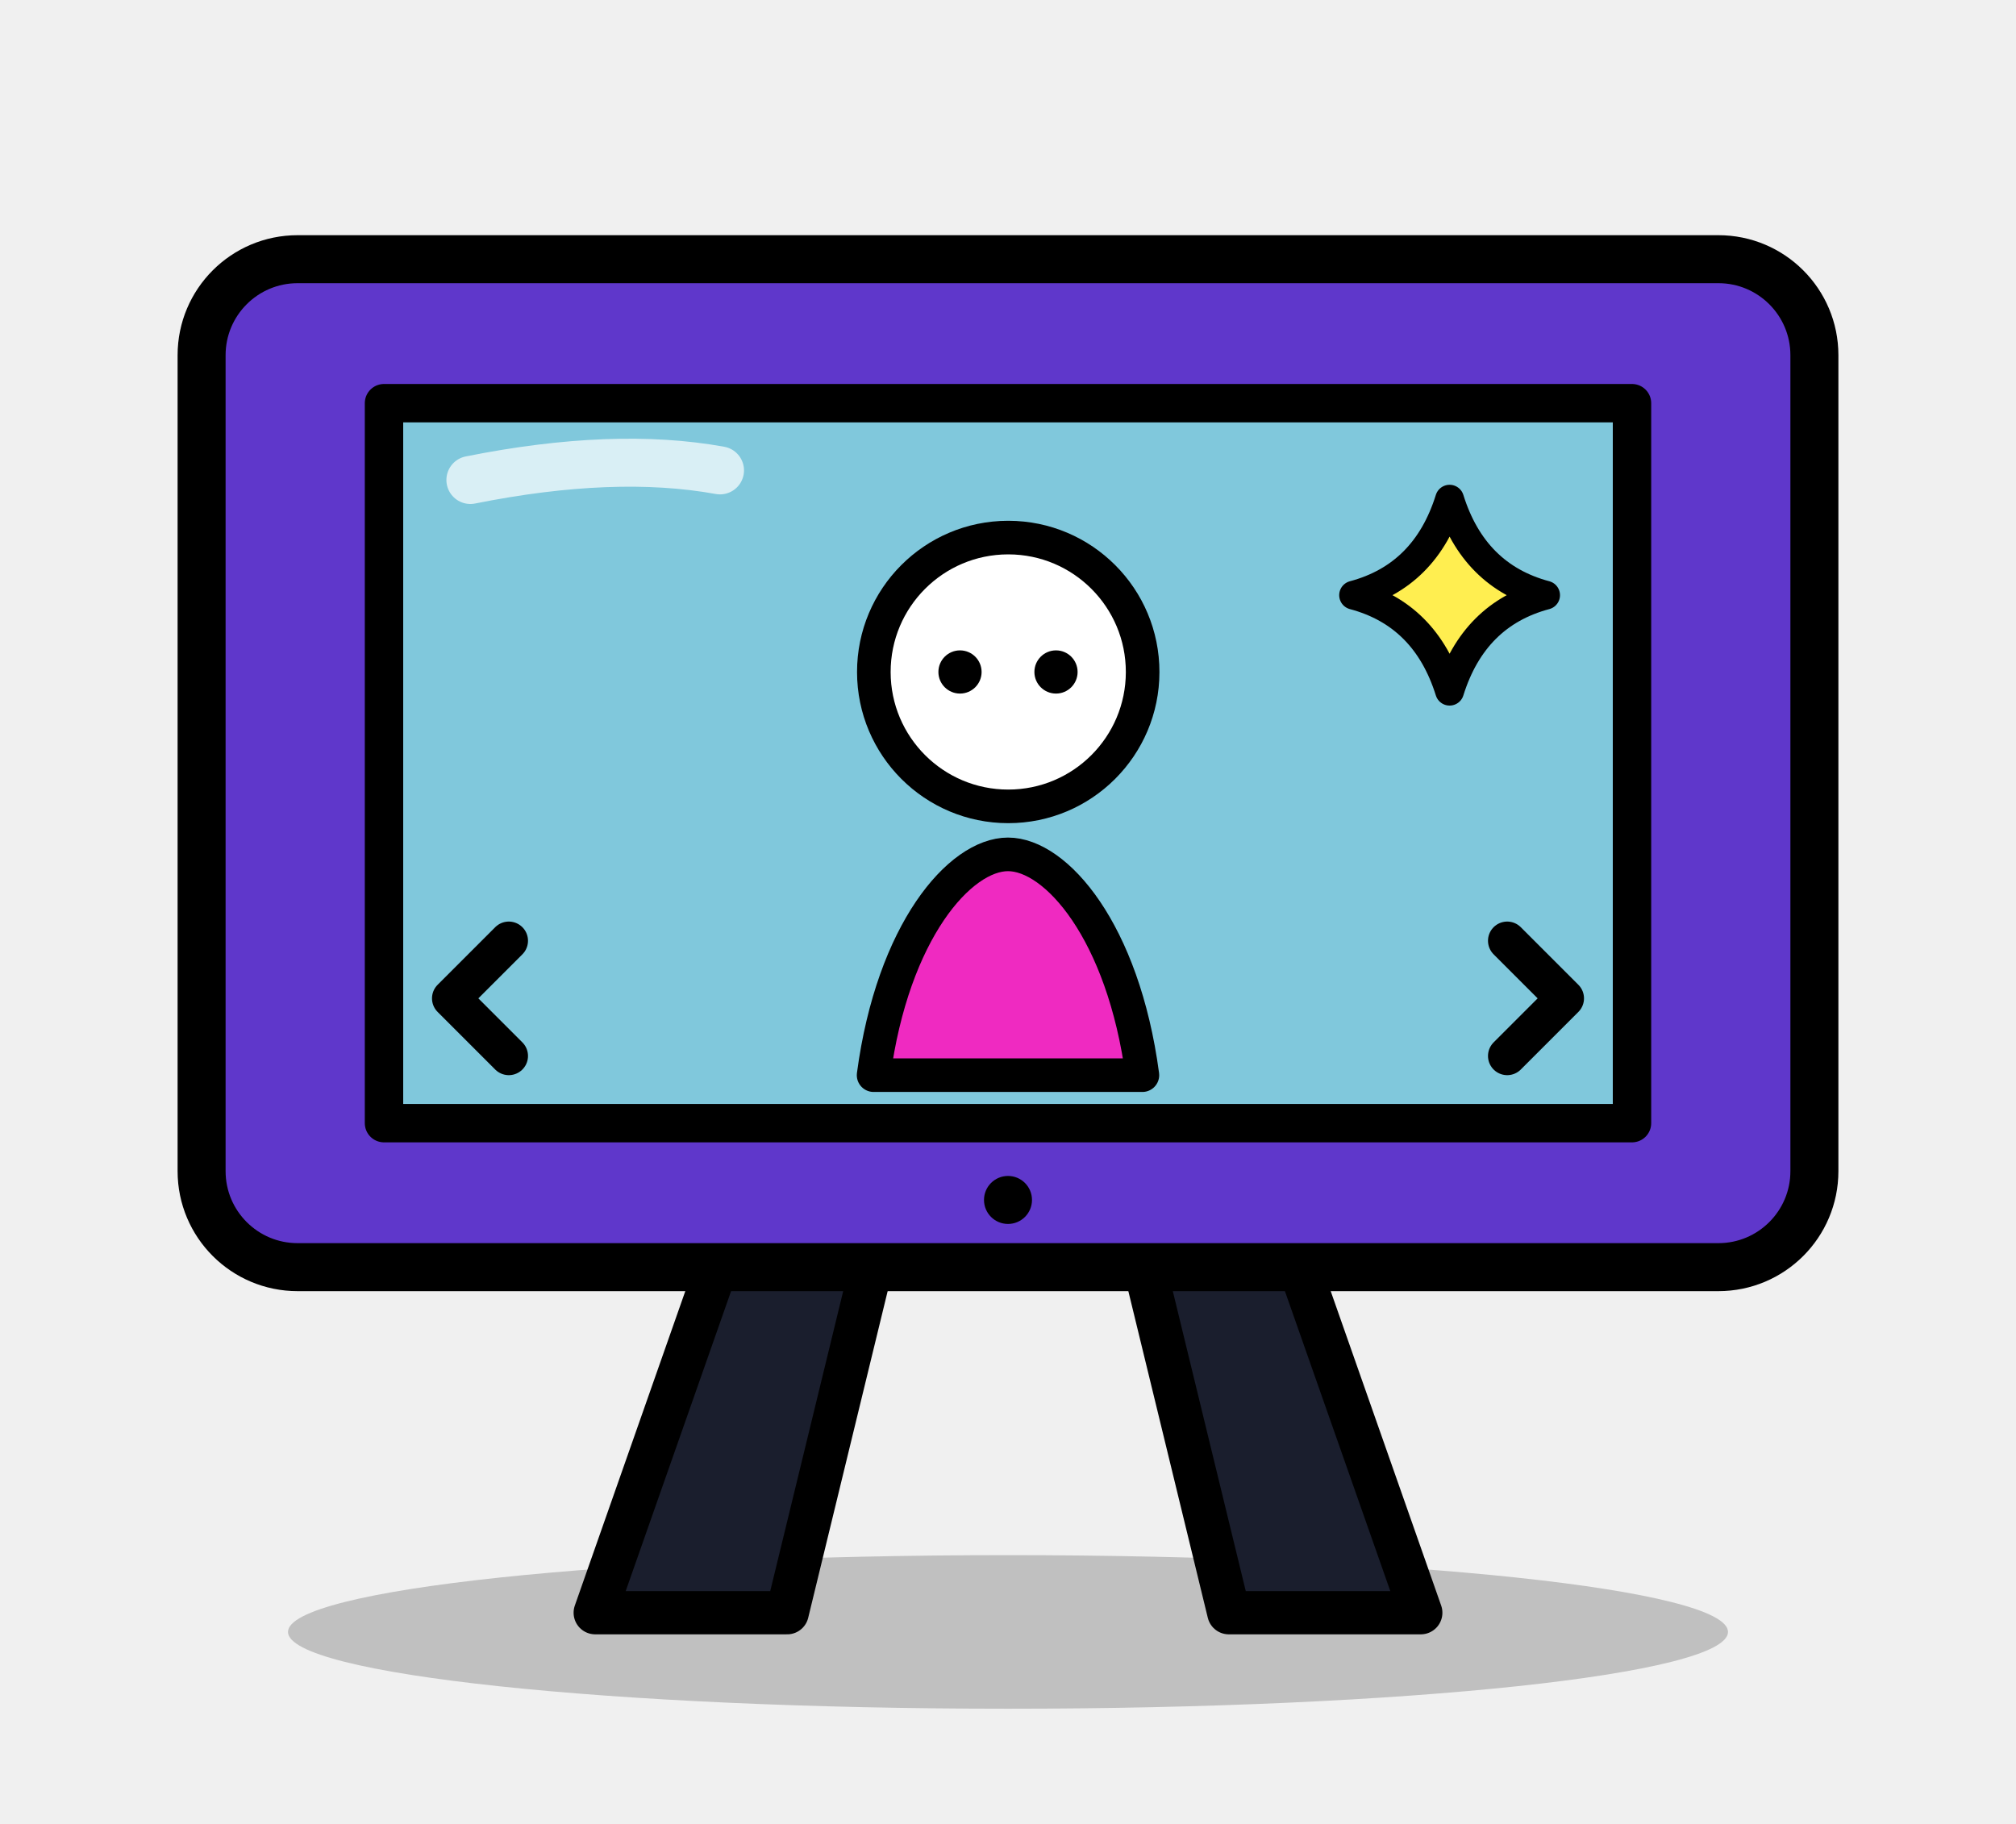
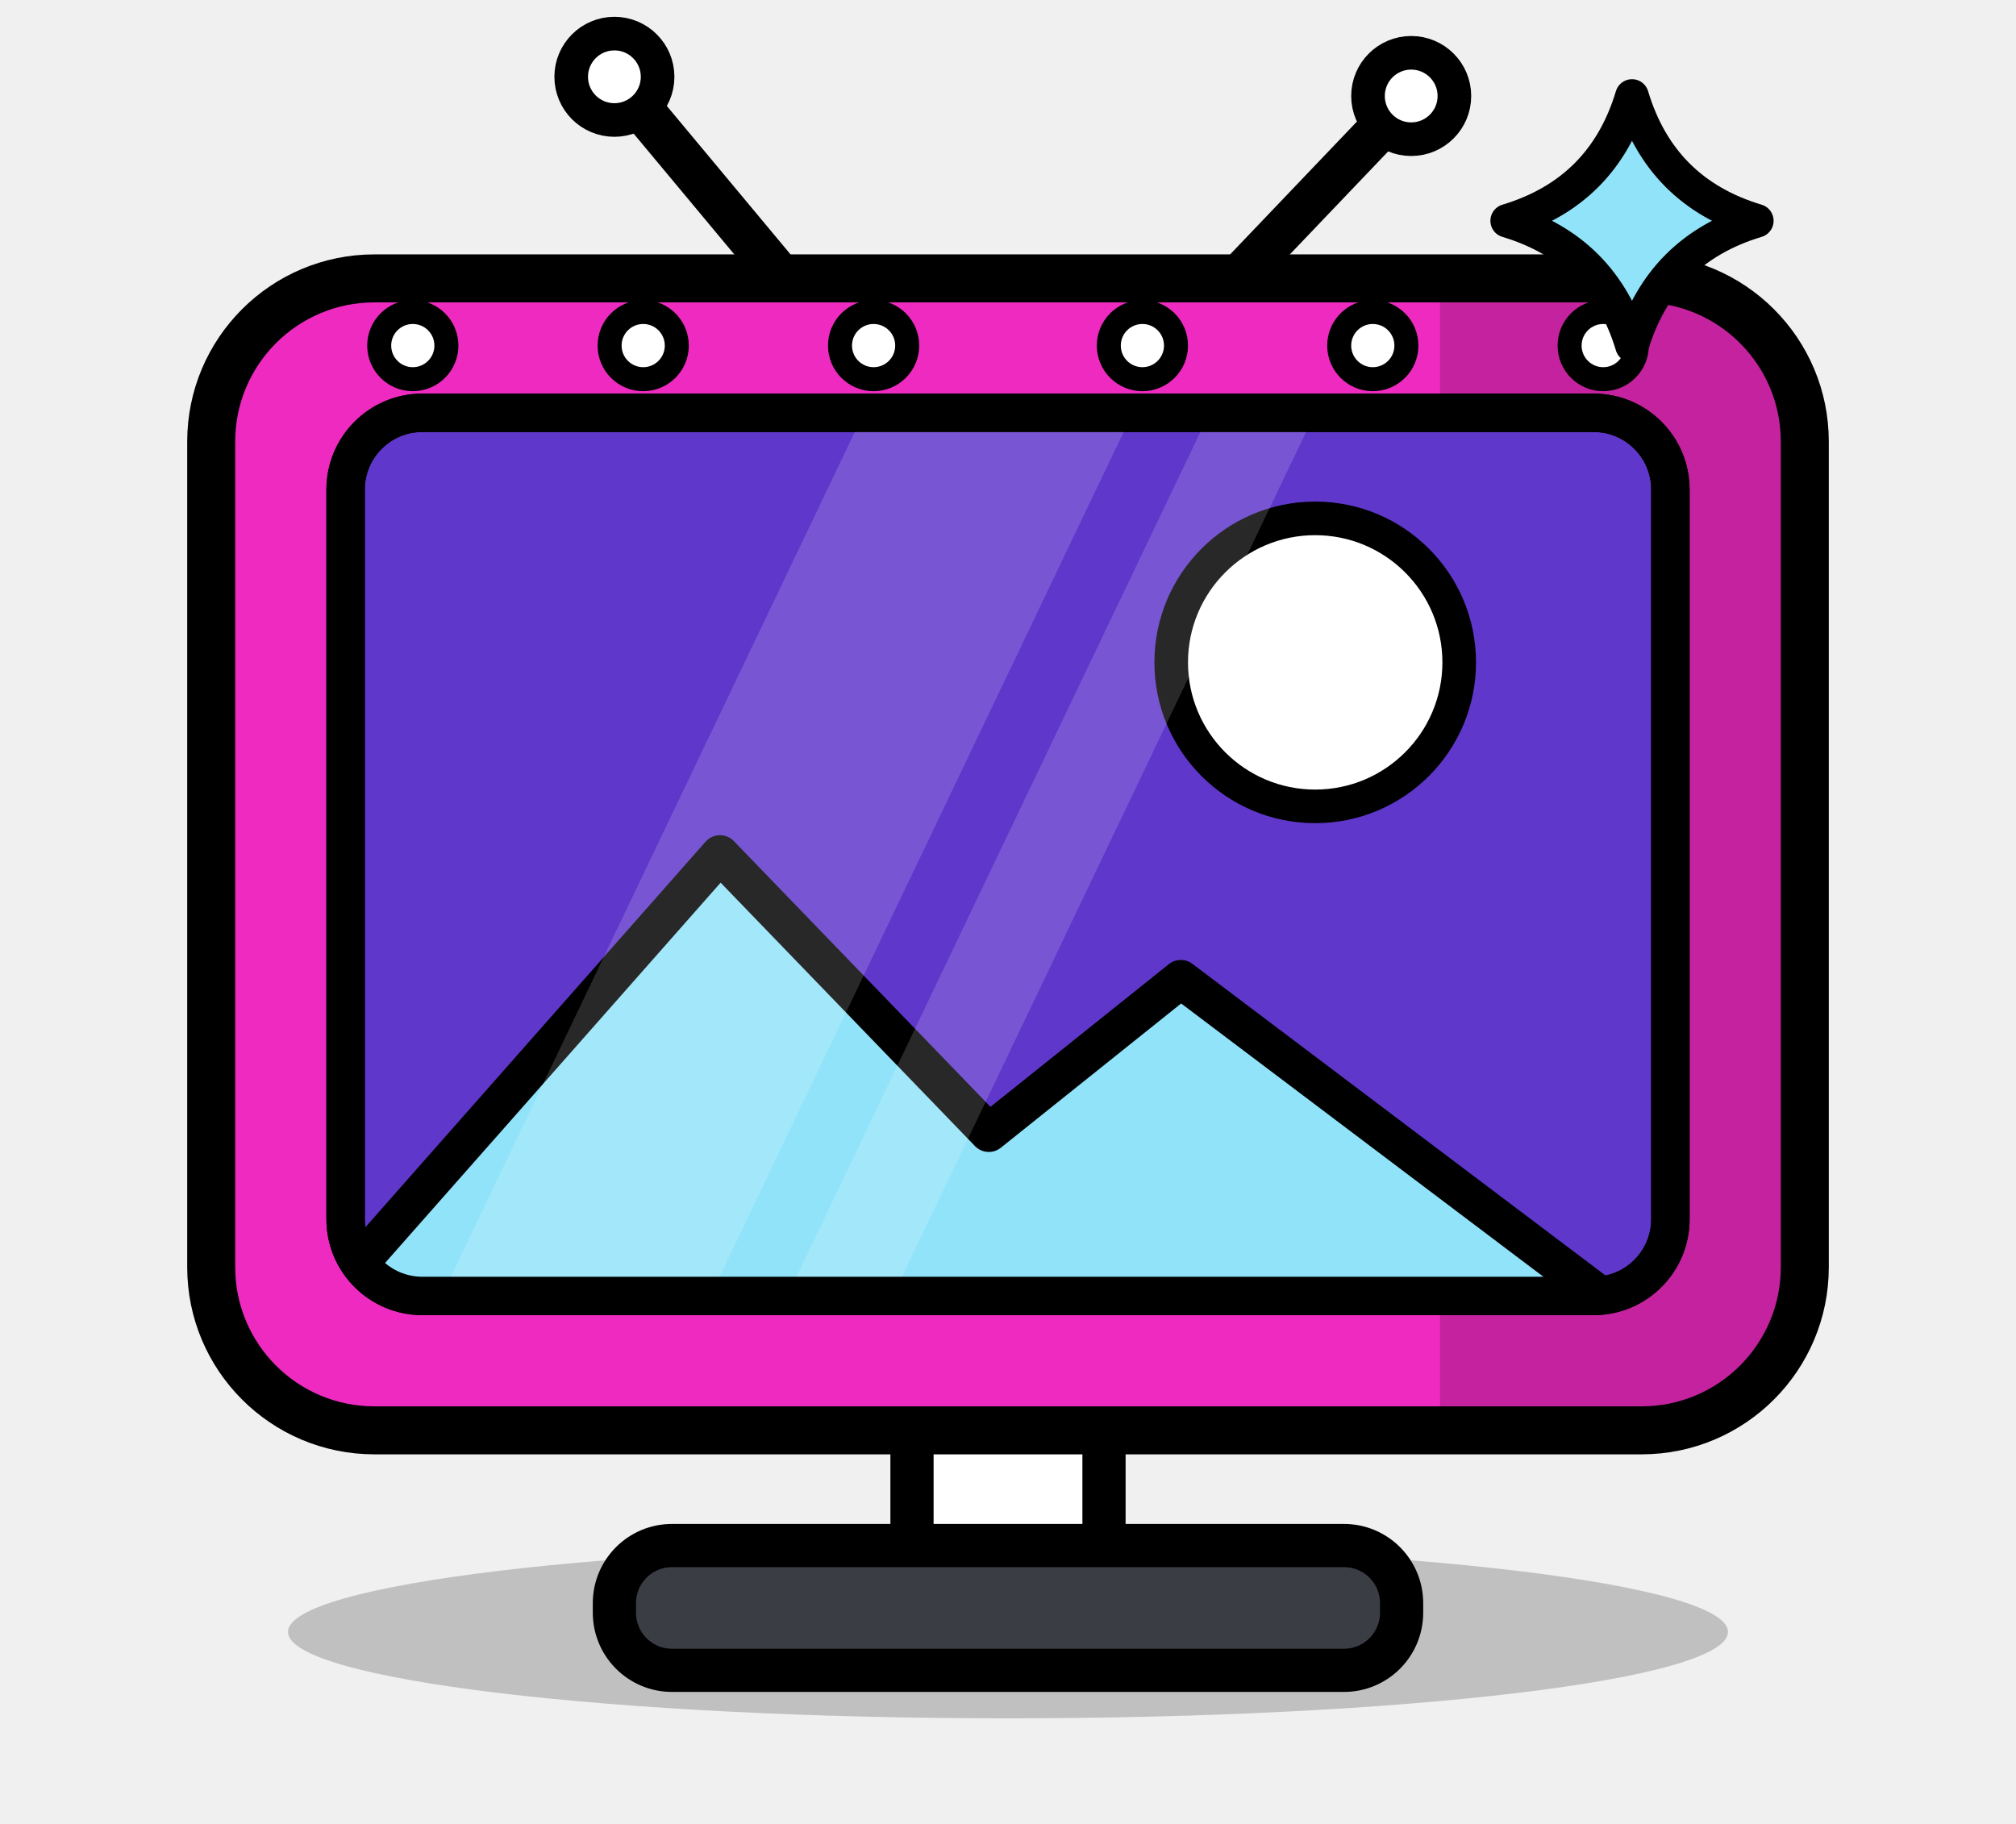
<svg xmlns="http://www.w3.org/2000/svg" viewBox="0 0 420 380">
  <g stroke-linecap="round" stroke-linejoin="round">
-     <ellipse cx="210" cy="340" rx="150" ry="16" opacity=".2" />
-     <path d="M150 262l-26 74h40l18-74zM270 262l26 74h-40l-18-74z" fill="#1A1E2D" stroke="#000" stroke-width="9" />
-     <path d="M62 54h296a20 20 0 0 1 20 20v170a20 20 0 0 1-20 20H62a20 20 0 0 1-20-20V74a20 20 0 0 1 20-20z" fill="#5F37CB" stroke="#000" stroke-width="10" />
-     <path d="M80 84h260v150H80z" fill="#91E3F9" stroke="#000" stroke-width="8" />
-     <path d="M80 84h260v150H80z" opacity=".12" />
-     <path d="M182 224c4-30 18-46 28-46s24 16 28 46z" fill="#EF2AC1" stroke="#000" stroke-width="7" />
-     <path d="M210 112a28 28 0 1 0 0.1 0z" fill="#ffffff" stroke="#000" stroke-width="7" />
-     <circle cx="200" cy="140" r="4.5" />
-     <circle cx="220" cy="140" r="4.5" />
-     <path d="M98 100q30-6 52-2" fill="none" stroke="#fff" stroke-width="10" stroke-opacity=".7" />
-     <path d="M302 104q5 16 20 20q-15 4-20 20q-5-16-20-20q15-4 20-20z" fill="#FFEE50" stroke="#000" stroke-width="6" />
-     <path d="M106 196l-12 12 12 12M314 196l12 12-12 12" fill="none" stroke="#000" stroke-width="8" />
-     <circle cx="210" cy="250" r="5" fill="#000" />
+     <ellipse cx="210" cy="340" rx="150" ry="18" opacity=".2" />
+     <path d="M168 64L128 16M252 64L294 20" fill="none" stroke="#000" stroke-width="9" />
+     <path d="M119 16a9 9 0 1 0 18 0a9 9 0 1 0 -18 0zM285 20a9 9 0 1 0 18 0a9 9 0 1 0 -18 0z" fill="#ffffff" stroke="#000" stroke-width="7" />
+     <path d="M190 290h40v44h-40z" fill="#ffffff" stroke="#000" stroke-width="9" />
+     <path d="M140 322h140a12 12 0 0 1 12 12v2a12 12 0 0 1 -12 12h-140a12 12 0 0 1 -12 -12v-2a12 12 0 0 1 12 -12z" fill="#3a3d44" stroke="#000" stroke-width="9" />
+     <path d="M78 58h264a34 34 0 0 1 34 34v172a34 34 0 0 1 -34 34h-264a34 34 0 0 1 -34 -34v-172a34 34 0 0 1 34 -34z" fill="#EF2AC1" stroke="#000" stroke-width="10" />
+     <path d="M300 58h42a34 34 0 0 1 34 34v172a34 34 0 0 1-34 34h-42z" opacity=".18" />
+     <path d="M88 86h244a16 16 0 0 1 16 16v152a16 16 0 0 1 -16 16h-244a16 16 0 0 1 -16 -16v-152a16 16 0 0 1 16 -16z" fill="#5F37CB" stroke="#000" stroke-width="8" />
+     <clipPath id="tab-display-g">
+       <path d="M88 86h244a16 16 0 0 1 16 16v152a16 16 0 0 1 -16 16h-244a16 16 0 0 1 -16 -16v-152a16 16 0 0 1 16 -16z" />
+     </clipPath>
+     <g clip-path="url(#tab-display-g)">
+       <path d="M244 138a30 30 0 1 0 60 0a30 30 0 1 0 -60 0z" fill="#ffffff" stroke="#000" stroke-width="7" />
+       <path d="M60 280L150 178L206 236L246 204L360 290z" fill="#91E3F9" stroke="#000" stroke-width="8" />
+       <path d="M92 270L180 86h56L148 270zM252 86h22L186 270h-22z" fill="#fff" opacity=".16" />
+     </g>
+     <path d="M88 86h244a16 16 0 0 1 16 16v152a16 16 0 0 1 -16 16h-244a16 16 0 0 1 -16 -16v-152a16 16 0 0 1 16 -16z" fill="none" stroke="#000" stroke-width="8" />
+     <path d="M79 72a7 7 0 1 0 14 0a7 7 0 1 0 -14 0zM127 72a7 7 0 1 0 14 0a7 7 0 1 0 -14 0zM175 72a7 7 0 1 0 14 0a7 7 0 1 0 -14 0zM231 72a7 7 0 1 0 14 0a7 7 0 1 0 -14 0zM279 72a7 7 0 1 0 14 0a7 7 0 1 0 -14 0zM327 72a7 7 0 1 0 14 0a7 7 0 1 0 -14 0z" fill="#ffffff" stroke="#000" stroke-width="5" />
+     <path d="M340 20q6 20 26 26q-20 6 -26 26q-6 -20 -26 -26q20 -6 26 -26z" fill="#91E3F9" stroke="#000" stroke-width="7" />
  </g>
</svg>
